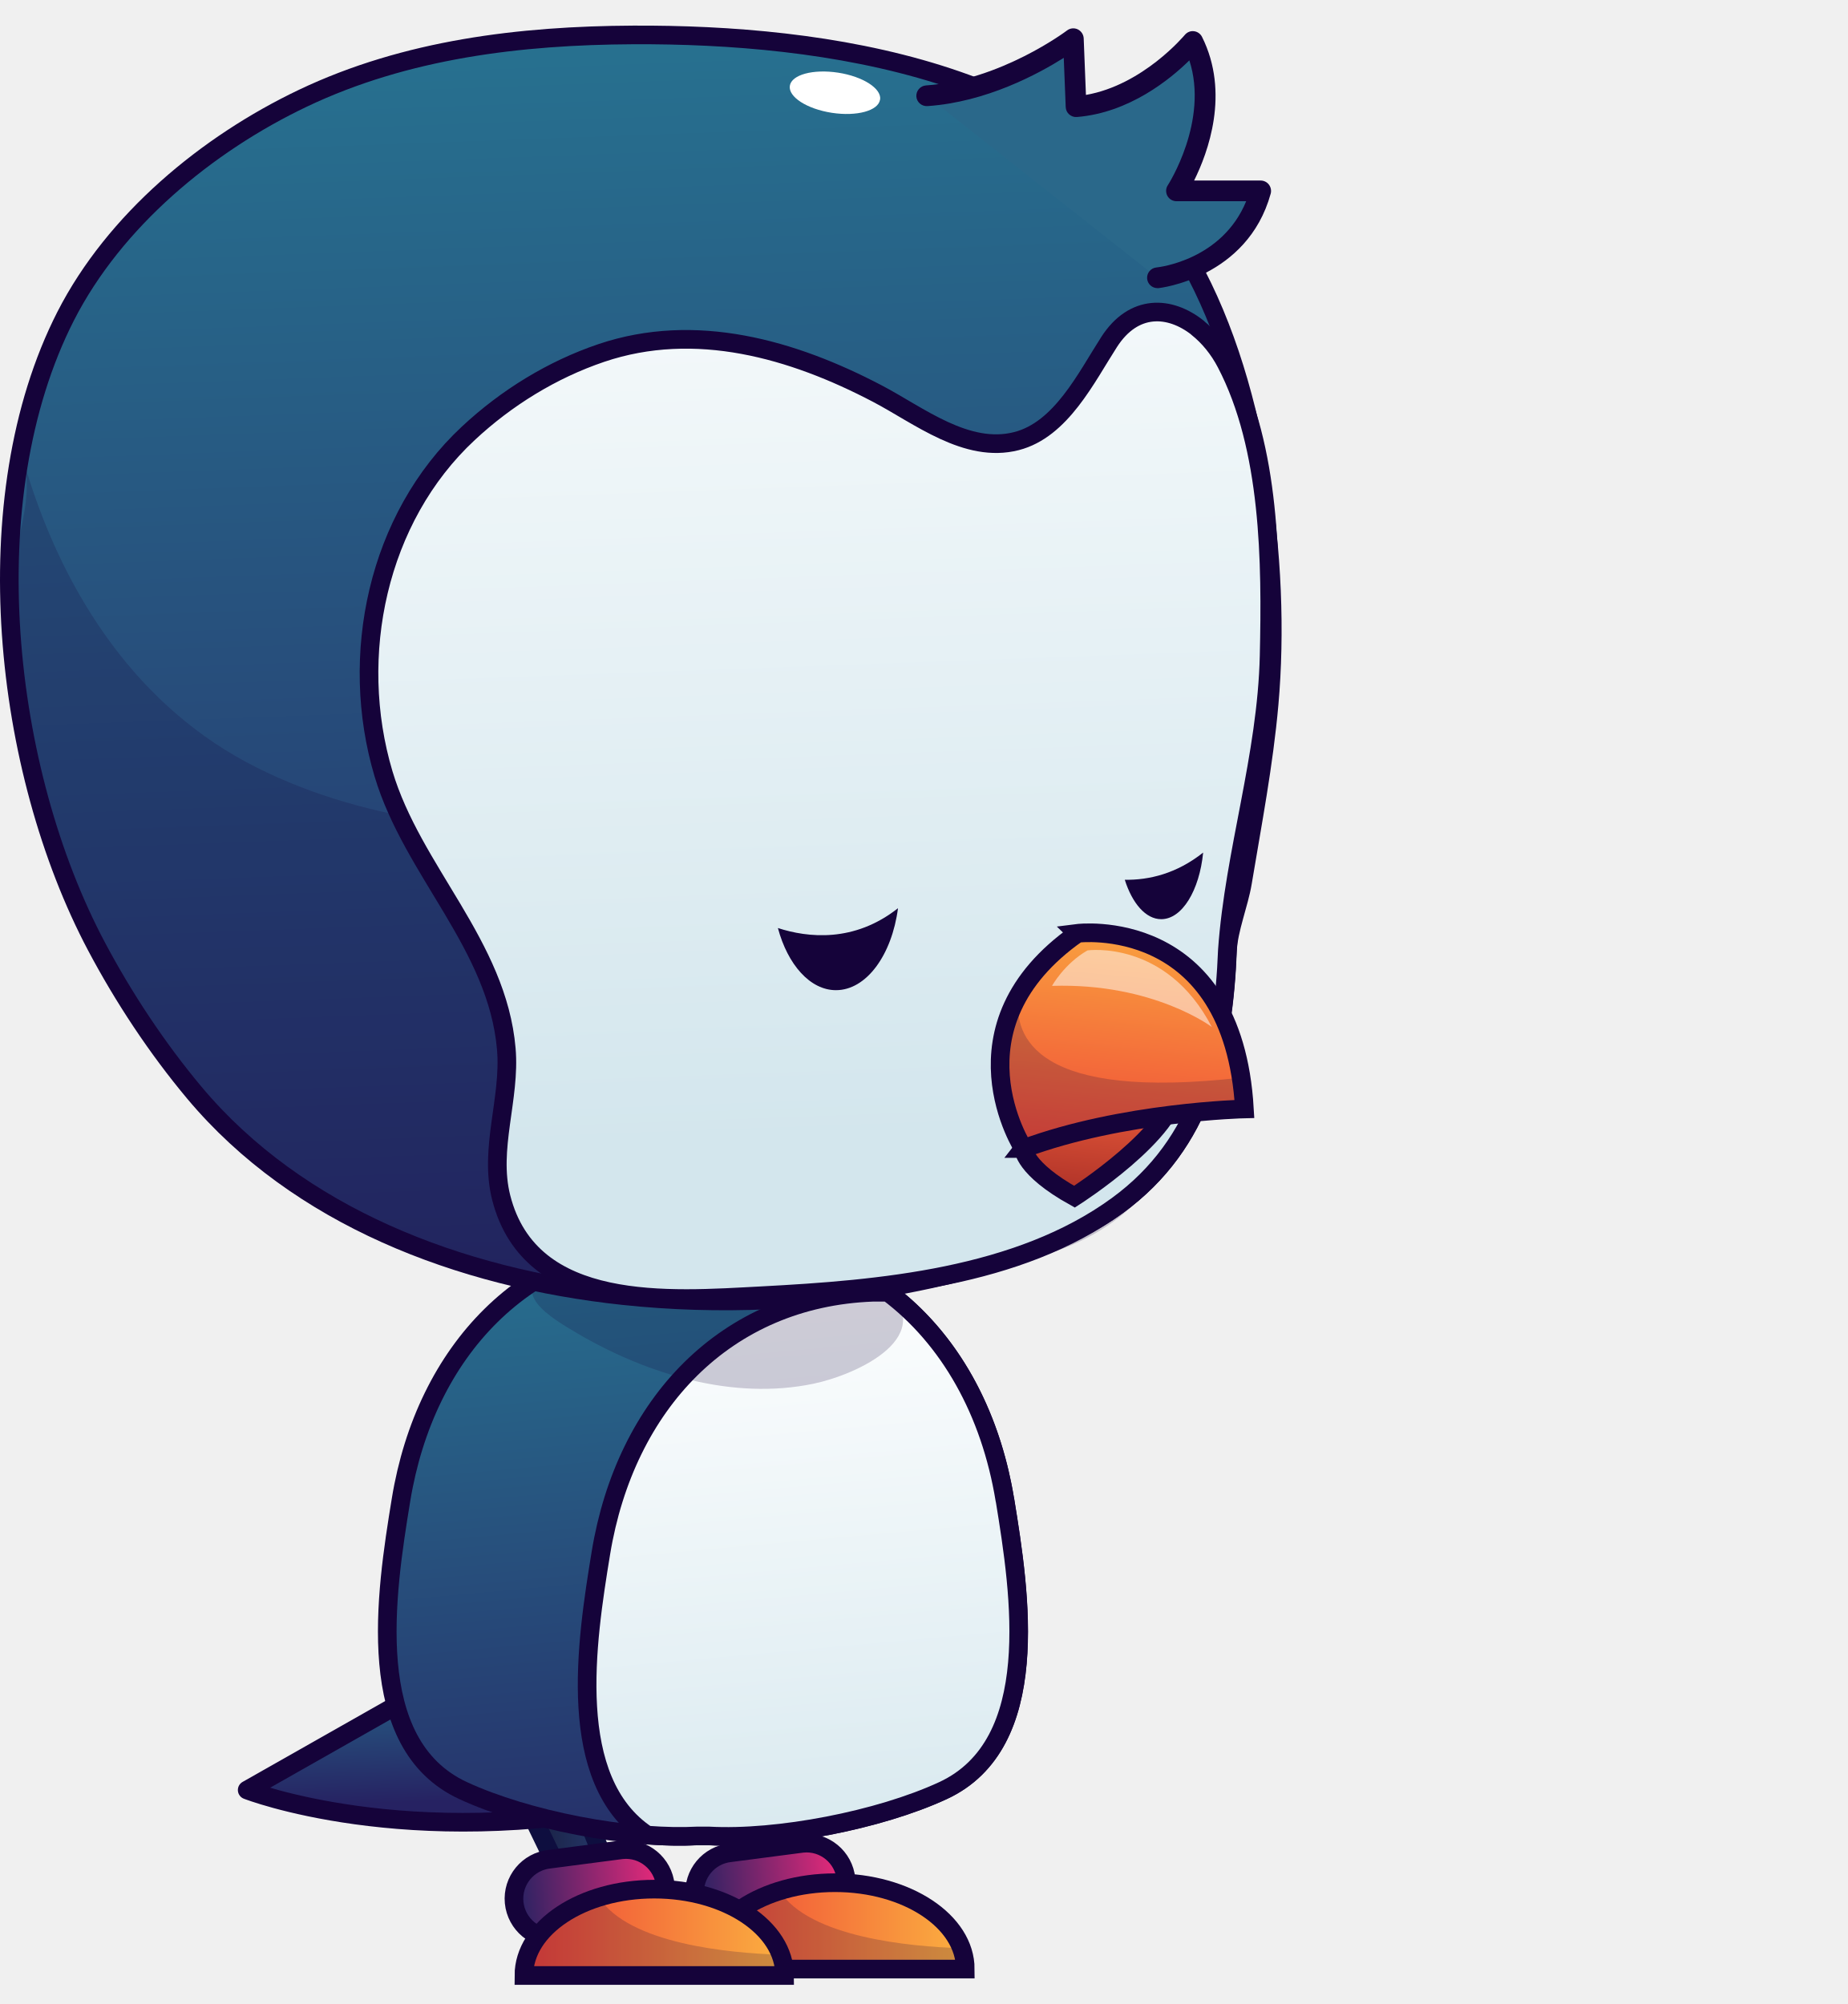
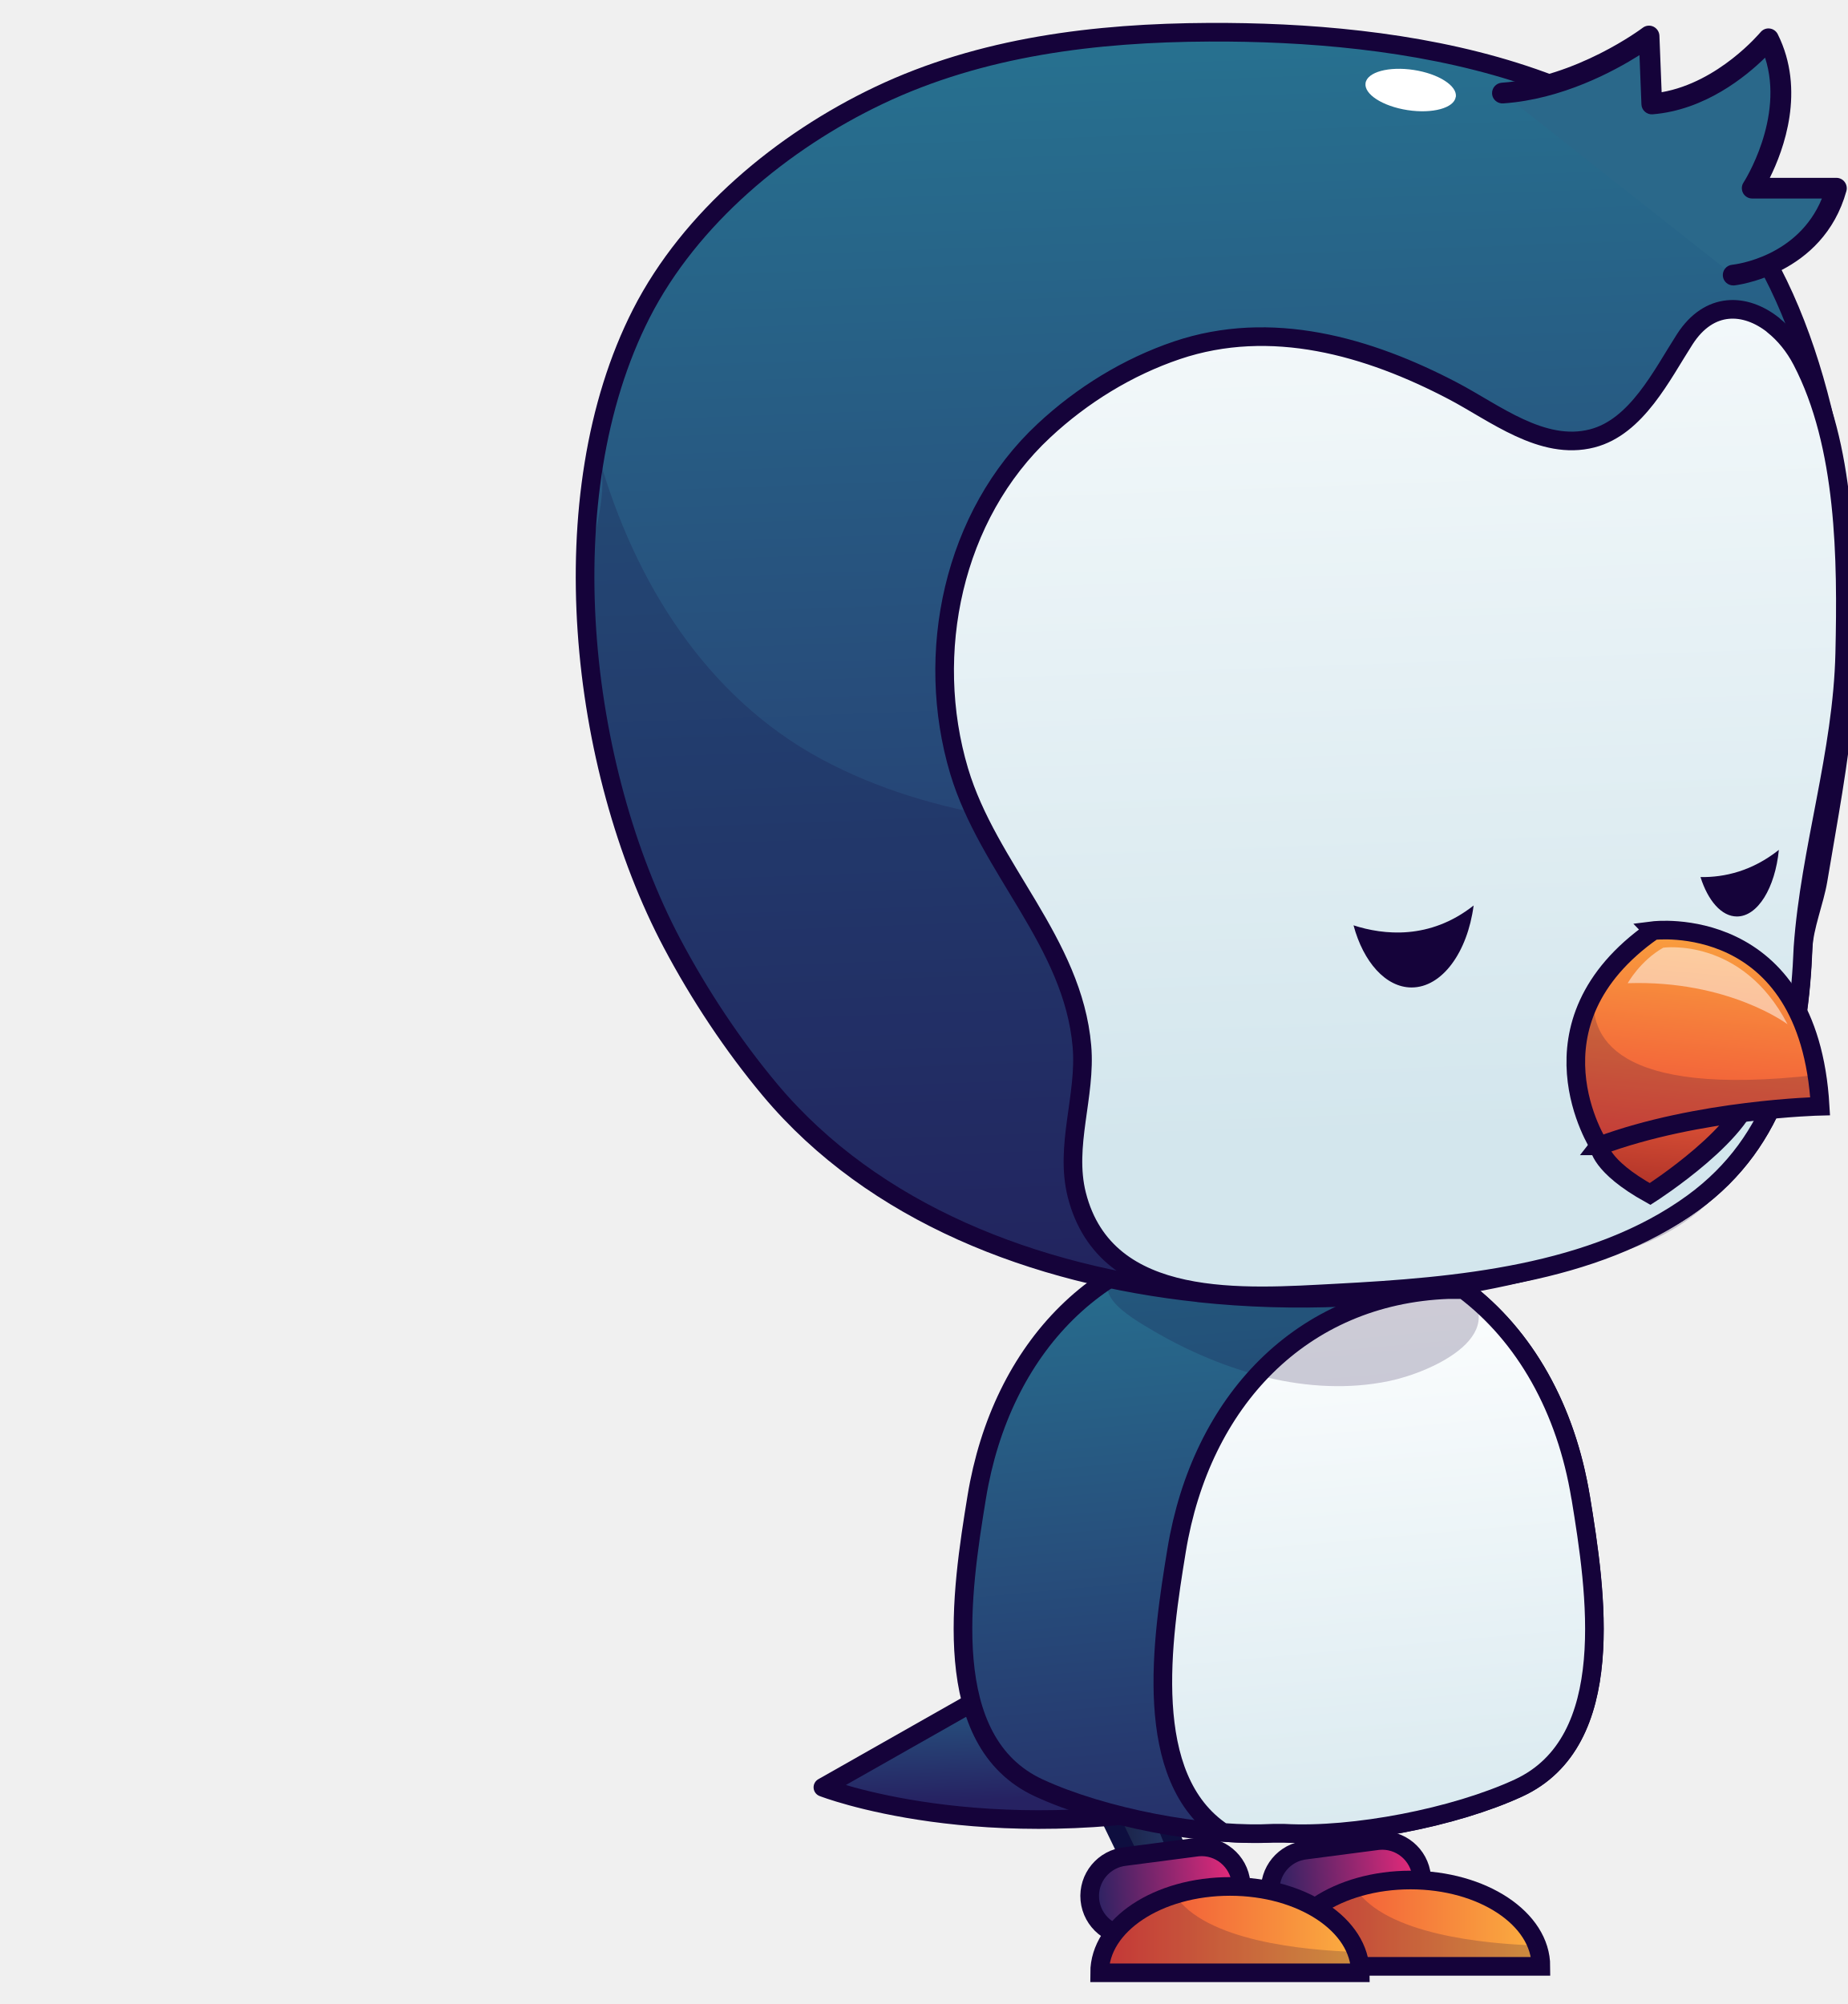
- <svg xmlns="http://www.w3.org/2000/svg" xmlns:xlink="http://www.w3.org/1999/xlink" id="Ebene_2" viewBox="0 0 198.33 215.12">
+ <svg xmlns="http://www.w3.org/2000/svg" xmlns:xlink="http://www.w3.org/1999/xlink" id="Layer_1" data-name="Layer 1" viewBox="0 0 198.33 215.12">
  <defs>
    <style>
      .cls-1 {
-         fill: none;
-       }
- 
-       .cls-2 {
        fill: url(#linear-gradient-4);
      }

-       .cls-2, .cls-3, .cls-4, .cls-5, .cls-6, .cls-7, .cls-8, .cls-9, .cls-10, .cls-11, .cls-12, .cls-13, .cls-14 {
+       .cls-1, .cls-2, .cls-3, .cls-4, .cls-5, .cls-6, .cls-7, .cls-8, .cls-9, .cls-10, .cls-11, .cls-12, .cls-13 {
        stroke-width: 2px;
      }

-       .cls-2, .cls-3, .cls-4, .cls-9, .cls-12, .cls-13, .cls-14 {
+       .cls-1, .cls-2, .cls-3, .cls-8, .cls-11, .cls-12, .cls-13 {
        stroke-linecap: round;
        stroke-linejoin: round;
      }

-       .cls-2, .cls-9 {
+       .cls-1, .cls-8 {
        stroke: #0e0e3f;
      }

-       .cls-3 {
+       .cls-2 {
        fill: url(#linear-gradient-10);
      }

-       .cls-3, .cls-4, .cls-5, .cls-6, .cls-7, .cls-8, .cls-10, .cls-11, .cls-12, .cls-13, .cls-14 {
+       .cls-2, .cls-3, .cls-4, .cls-5, .cls-6, .cls-7, .cls-9, .cls-10, .cls-11, .cls-12, .cls-13 {
        stroke: #15033a;
      }

-       .cls-4 {
+       .cls-3 {
        fill: url(#linear-gradient-11);
      }

-       .cls-15 {
+       .cls-14 {
        opacity: .5;
      }

-       .cls-15, .cls-16 {
+       .cls-14, .cls-15 {
        fill: #fff;
      }

-       .cls-5 {
+       .cls-4 {
        fill: url(#linear-gradient-3);
      }

-       .cls-5, .cls-6, .cls-7, .cls-8, .cls-10, .cls-11 {
+       .cls-4, .cls-5, .cls-6, .cls-7, .cls-9, .cls-10 {
        stroke-miterlimit: 10;
      }

-       .cls-6 {
+       .cls-5 {
        fill: url(#linear-gradient-2);
      }

-       .cls-7 {
+       .cls-6 {
        fill: url(#linear-gradient-6);
      }

-       .cls-8 {
+       .cls-7 {
        fill: url(#linear-gradient-5);
      }

-       .cls-17 {
+       .cls-16 {
        fill: #2a688a;
      }

-       .cls-9 {
+       .cls-8 {
        fill: url(#linear-gradient);
      }

-       .cls-10 {
+       .cls-9 {
        fill: url(#linear-gradient-13);
      }

-       .cls-11 {
+       .cls-10 {
        fill: url(#linear-gradient-12);
      }

-       .cls-12 {
+       .cls-11 {
        fill: url(#linear-gradient-9);
      }

-       .cls-13 {
+       .cls-12 {
        fill: url(#linear-gradient-8);
      }

-       .cls-14 {
+       .cls-13 {
        fill: url(#linear-gradient-7);
      }

-       .cls-18 {
+       .cls-17 {
        opacity: .2;
      }

-       .cls-18, .cls-19 {
+       .cls-17, .cls-18 {
        fill: #15033a;
      }
    </style>
-     <linearGradient id="linear-gradient" x1="900.93" y1="195.23" x2="916.51" y2="195.23" gradientTransform="translate(987.94) rotate(-180) scale(1 -1)" gradientUnits="userSpaceOnUse">
+     <linearGradient id="linear-gradient" x1="1474.76" y1="194.94" x2="1490.34" y2="194.94" gradientTransform="translate(1623.56) rotate(-180) scale(1 -1)" gradientUnits="userSpaceOnUse">
      <stop offset="0" stop-color="#2b437a" />
      <stop offset="1" stop-color="#0f0d26" />
    </linearGradient>
-     <linearGradient id="linear-gradient-2" x1="279.23" y1="185.72" x2="295.56" y2="185.72" gradientTransform="translate(351.08 -9.66) rotate(174.53) scale(1 -1)" gradientUnits="userSpaceOnUse">
+     <linearGradient id="linear-gradient-2" x1="872.1" y1="160.06" x2="888.43" y2="160.06" gradientTransform="translate(1005.52 -40.9) rotate(174.53) scale(1 -1)" gradientUnits="userSpaceOnUse">
      <stop offset="0" stop-color="#ee2a7b" />
      <stop offset=".99" stop-color="#262262" />
    </linearGradient>
-     <linearGradient id="linear-gradient-3" x1="436.81" y1="206.74" x2="464.79" y2="206.74" gradientTransform="translate(540.41) rotate(-180) scale(1 -1)" gradientUnits="userSpaceOnUse">
+     <linearGradient id="linear-gradient-3" x1="1010.65" y1="206.44" x2="1038.63" y2="206.44" gradientTransform="translate(1176.03) rotate(-180) scale(1 -1)" gradientUnits="userSpaceOnUse">
      <stop offset="0" stop-color="#fbb040" />
      <stop offset="1" stop-color="#ef4136" />
    </linearGradient>
-     <linearGradient id="linear-gradient-4" x1="920.31" y1="195.93" x2="935.89" y2="195.93" xlink:href="#linear-gradient" />
-     <linearGradient id="linear-gradient-5" x1="298.59" y1="184.57" x2="314.92" y2="184.57" xlink:href="#linear-gradient-2" />
-     <linearGradient id="linear-gradient-6" x1="456.2" y1="207.43" x2="484.18" y2="207.43" xlink:href="#linear-gradient-3" />
-     <linearGradient id="linear-gradient-7" x1="47.06" y1="175.91" x2="47.7" y2="193.33" gradientUnits="userSpaceOnUse">
+     <linearGradient id="linear-gradient-4" x1="1494.14" y1="195.63" x2="1509.73" y2="195.63" xlink:href="#linear-gradient" />
+     <linearGradient id="linear-gradient-5" x1="891.46" y1="158.9" x2="907.79" y2="158.9" xlink:href="#linear-gradient-2" />
+     <linearGradient id="linear-gradient-6" x1="1030.03" y1="207.14" x2="1058.01" y2="207.14" xlink:href="#linear-gradient-3" />
+     <linearGradient id="linear-gradient-7" x1="108.85" y1="175.62" x2="109.48" y2="193.04" gradientUnits="userSpaceOnUse">
      <stop offset="0" stop-color="#277592" />
      <stop offset="1" stop-color="#262262" />
    </linearGradient>
-     <linearGradient id="linear-gradient-8" x1="71.2" y1="127.69" x2="78.62" y2="210.05" xlink:href="#linear-gradient-7" />
-     <linearGradient id="linear-gradient-9" x1="82.32" y1="134.97" x2="88.87" y2="207.62" gradientUnits="userSpaceOnUse">
+     <linearGradient id="linear-gradient-8" x1="132.99" y1="127.4" x2="140.41" y2="209.76" xlink:href="#linear-gradient-7" />
+     <linearGradient id="linear-gradient-9" x1="144.11" y1="134.68" x2="150.65" y2="207.33" gradientUnits="userSpaceOnUse">
      <stop offset="0" stop-color="#fff" />
      <stop offset="1" stop-color="#d3e6ed" />
    </linearGradient>
-     <linearGradient id="linear-gradient-10" x1="66.27" y1="-3.53" x2="72.05" y2="154.48" xlink:href="#linear-gradient-7" />
-     <linearGradient id="linear-gradient-11" x1="85.53" y1="1.54" x2="89.94" y2="122.14" xlink:href="#linear-gradient-9" />
-     <linearGradient id="linear-gradient-12" x1="118.65" y1="113.49" x2="117.17" y2="129.7" gradientUnits="userSpaceOnUse">
+     <linearGradient id="linear-gradient-10" x1="128.06" y1="-3.82" x2="133.84" y2="154.18" xlink:href="#linear-gradient-7" />
+     <linearGradient id="linear-gradient-11" x1="147.31" y1="1.25" x2="151.73" y2="121.85" xlink:href="#linear-gradient-9" />
+     <linearGradient id="linear-gradient-12" x1="180.44" y1="113.2" x2="178.96" y2="129.41" gradientUnits="userSpaceOnUse">
      <stop offset="0" stop-color="#fb6840" />
      <stop offset="1" stop-color="#a82d26" />
    </linearGradient>
-     <linearGradient id="linear-gradient-13" x1="122.28" y1="96.07" x2="119.55" y2="126.16" gradientTransform="matrix(1,0,0,1,0,0)" xlink:href="#linear-gradient-3" />
+     <linearGradient id="linear-gradient-13" x1="184.07" y1="95.78" x2="181.34" y2="125.87" gradientTransform="matrix(1,0,0,1,0,0)" xlink:href="#linear-gradient-3" />
  </defs>
-   <g id="Layer_1">
+   <g>
+     <polygon class="cls-8" points="139.89 183.44 148.8 205.7 144.34 206.44 133.21 183.44 139.89 183.44" />
    <g>
+       <path class="cls-5" d="M136.35,203.24c.23,2.35,2.31,4.07,4.65,3.84l7.74-1.01c2.35-.23,4.06-2.31,3.84-4.65h0c-.23-2.35-2.31-4.07-4.65-3.84l-7.74,1.01c-2.35.23-4.06,2.31-3.84,4.65h0Z" />
      <g>
-         <g>
-           <polygon class="cls-9" points="78.1 183.73 87.01 205.99 82.56 206.74 71.43 183.73 78.1 183.73" />
-           <g>
-             <path class="cls-6" d="M74.57,203.53c.23,2.35,2.31,4.07,4.65,3.84l7.74-1.01c2.35-.23,4.06-2.31,3.84-4.65h0c-.23-2.35-2.31-4.07-4.65-3.84l-7.74,1.01c-2.35.23-4.06,2.31-3.84,4.65h0Z" />
-             <g>
-               <path class="cls-5" d="M103.6,211.37c0-5.12-6.26-9.27-13.99-9.27s-13.99,4.15-13.99,9.27h27.98Z" />
-               <path class="cls-18" d="M83.67,202.98c3.22,4.98,13.91,5.98,19.5,6.15.27.72.43,1.47.43,2.24h-27.98c0-3.71,3.3-6.91,8.05-8.39Z" />
-             </g>
-           </g>
-         </g>
-         <g>
-           <polygon class="cls-2" points="58.72 184.43 67.62 206.69 63.17 207.43 52.04 184.43 58.72 184.43" />
-           <g>
-             <path class="cls-8" d="M55.18,204.22c.23,2.35,2.31,4.07,4.65,3.84l7.74-1.01c2.35-.23,4.06-2.31,3.84-4.65h0c-.23-2.35-2.31-4.07-4.65-3.84l-7.74,1.01c-2.35.23-4.06,2.31-3.84,4.65h0Z" />
-             <g>
-               <path class="cls-7" d="M84.21,212.06c0-5.12-6.26-9.27-13.99-9.27s-13.99,4.15-13.99,9.27h27.98Z" />
-               <path class="cls-18" d="M64.29,203.68c3.22,4.98,13.91,5.98,19.5,6.15.27.72.43,1.47.43,2.24h-27.98c0-3.71,3.3-6.91,8.05-8.39Z" />
-             </g>
-           </g>
-         </g>
-         <g>
-           <g>
-             <path class="cls-14" d="M46.63,180.75l-20.1,11.4s17.07,6.68,42.29,1.48l-22.19-12.88Z" />
-             <g>
-               <path class="cls-13" d="M78.67,133c15.8.59,26.56,12.01,29.18,28,1.65,10.1,4.13,26.22-6.66,31.21-6.84,3.17-17.74,5.27-25.12,4.86h-1.25c-7.38.41-18.27-1.69-25.12-4.86-10.79-4.99-8.31-21.12-6.66-31.21,2.62-15.99,13.38-27.41,29.18-28h6.44Z" />
-               <path class="cls-12" d="M107.85,161c-1.55-9.46-5.95-17.32-12.55-22.28h-1.63c-15.8.59-26.56,12.01-29.18,28-1.56,9.53-3.85,24.43,4.97,30.27,1.91.14,3.72.18,5.37.09h1.25c7.38.41,18.27-1.69,25.12-4.86,10.79-4.99,8.31-21.12,6.66-31.21Z" />
-               <path class="cls-18" d="M94.64,137.84c6.59,5.56-2.73,9.74-7.35,10.7-8.63,1.79-17.82-1.02-25.27-5.38-2.82-1.65-7.98-4.64-2.53-7.1,5.78-2.6,12.32-2.91,18.55-2.44,5.33.4,12.31.6,16.6,4.22Z" />
-             </g>
-             <g>
-               <path class="cls-3" d="M66.9,139.08c10.3,1.1,20.75.57,30.18-1.22,7.29-1.38,16.77-4.02,22.86-8.45,9.21-6.72,11.39-16.75,11.81-27.42.09-2.21,1.23-5,1.6-7.23,1.06-6.37,2.29-12.74,2.86-19.18,1.35-15.24-1.23-35.36-9.22-48.66C115.26,7.45,88.52,3.65,67.95,3.75c-12.11.06-24.38,1.53-35.43,6.79-10.33,4.92-20.23,13.13-25.47,23.39C-2.94,53.53.34,82.69,10.35,101.58c2.92,5.51,6.51,10.94,10.52,15.73,11.11,13.25,28.37,19.89,46.03,21.77Z" />
-               <path class="cls-17" d="M124.23,29.82s8.74-.87,11.08-9.33h-9.04s5.54-8.45,1.75-16.03c0,0-5.25,6.41-12.53,7l-.29-7.29s-7.29,5.54-15.74,6.12l24.77,19.53Z" />
-               <path class="cls-18" d="M131.33,52.05c-3.15,10.7-8.37,20.7-17.58,27.42-12.99,9.47-32.01,10-47.48,10-13.49,0-27.8-1.18-39.89-7.69-12.42-6.69-20.05-19.06-23.86-32.35,1.2,4.19-1.02,8.9-1.23,13.06-.58,11.75,2.68,23.22,7.39,33.87,4.26,9.66,9.16,19.96,17.48,26.79,17.68,14.51,41.48,16.55,63.42,14.3,7.67-.79,15.26-.46,22.7-2.79,17.01-5.31,16.82-21.33,19.74-35.65,3.68-18.09,5.82-36.69,1.16-54.87-.97,4.9-1.83,7.87-1.84,7.9Z" />
-               <path class="cls-4" d="M128.55,35.19c-3-2.38-6.87-2.58-9.51,1.52-2.46,3.82-5.15,9.41-9.94,10.64-5.36,1.38-10.47-2.76-14.94-5.1-9.09-4.77-19.52-7.77-29.62-4.36-5.29,1.79-10.2,4.82-14.27,8.62-9.78,9.1-12.88,23.91-9.11,36.55,3.12,10.44,12.22,18.36,13.18,29.54.46,5.31-1.88,10.69-.55,15.95,3.13,12.34,18.15,11.05,27.94,10.54,12.7-.67,27.57-1.93,38.19-9.68,9.21-6.72,11.39-16.75,11.81-27.42.75-10.55,4.23-20.77,4.48-31.59.23-10.06.15-22.3-4.61-31.42-.79-1.52-1.86-2.83-3.07-3.79Z" />
-               <g>
-                 <path class="cls-11" d="M109.85,123.29s0,2.13,5.47,5.17c0,0,10.94-6.99,10.94-11.86,0,0-10.03-1.52-16.42,6.69Z" />
-                 <path class="cls-10" d="M115.62,100.19s16.72-2.13,17.94,18.85c0,0-13.07.3-23.71,4.26,0,0-8.51-13.07,5.78-23.1Z" />
-                 <path class="cls-18" d="M133.2,115.68c-21.93,2.5-24.47-4.29-23.89-8.84-4.74,8.35.53,16.45.53,16.45,10.64-3.95,23.71-4.26,23.71-4.26-.07-1.2-.2-2.31-.36-3.36Z" />
-                 <path class="cls-15" d="M116.72,102.02s8.46-1.19,13.34,8.22c0,0-6.31-4.76-17.15-4.41,0,0,1.31-2.38,3.81-3.81Z" />
-               </g>
-               <path class="cls-16" d="M94.45,10.7c-.18,1.19-2.5,1.82-5.17,1.41-2.67-.41-4.69-1.71-4.51-2.9.18-1.19,2.5-1.82,5.18-1.41,2.67.41,4.69,1.71,4.51,2.9Z" />
-               <path class="cls-19" d="M124.23,30.93c-.57,0-1.05-.43-1.11-1-.06-.61.38-1.16,1-1.22.32-.03,7.05-.82,9.63-7.11h-7.48c-.41,0-.78-.22-.98-.58-.19-.36-.18-.8.05-1.14.05-.07,4.42-6.9,2.31-13.4-2.04,2.01-6.45,5.63-12.07,6.08-.3.03-.6-.08-.83-.28-.23-.2-.36-.49-.37-.79l-.21-5.28c-2.71,1.71-8.31,4.75-14.63,5.18-.61.04-1.15-.42-1.19-1.03-.04-.61.42-1.14,1.03-1.19,8.01-.55,15.07-5.84,15.14-5.9.33-.25.77-.3,1.15-.12.37.18.62.55.64.96l.24,6.08c6.14-1.07,10.56-6.39,10.61-6.44.24-.29.61-.45.98-.4.37.04.7.27.87.61,3.01,6.03.64,12.42-.85,15.42h7.14c.35,0,.68.16.89.44.21.28.28.64.19.97-2.51,9.08-11.94,10.13-12.04,10.14-.04,0-.08,0-.11,0Z" />
-             </g>
-           </g>
-           <path class="cls-19" d="M83.49,99.62c1.05,3.92,3.45,6.67,6.23,6.67,3.27,0,6-3.77,6.66-8.8-4.71,3.72-9.68,3.17-12.89,2.13Z" />
-           <path class="cls-19" d="M120.72,94.44c.8,2.53,2.25,4.23,3.91,4.23,2.24,0,4.1-3.08,4.5-7.15-2.86,2.27-5.81,2.96-8.41,2.92Z" />
-         </g>
+         <path class="cls-4" d="M165.38,211.08c0-5.12-6.26-9.27-13.99-9.27s-13.99,4.15-13.99,9.27h27.98Z" />
+         <path class="cls-17" d="M145.46,202.69c3.22,4.98,13.91,5.98,19.5,6.15.27.72.43,1.47.43,2.24h-27.98c0-3.71,3.3-6.91,8.05-8.39Z" />
      </g>
-       <rect class="cls-1" x="1" width="197.33" height="215.12" />
    </g>
  </g>
+   <g>
+     <polygon class="cls-1" points="120.51 184.13 129.41 206.39 124.96 207.14 113.83 184.13 120.51 184.13" />
+     <g>
+       <path class="cls-7" d="M116.97,203.93c.23,2.35,2.31,4.07,4.65,3.84l7.74-1.01c2.35-.23,4.06-2.31,3.84-4.65h0c-.23-2.35-2.31-4.07-4.65-3.84l-7.74,1.01c-2.35.23-4.06,2.31-3.84,4.65h0Z" />
+       <g>
+         <path class="cls-6" d="M146,211.77c0-5.12-6.26-9.27-13.99-9.27s-13.99,4.15-13.99,9.27h27.98Z" />
+         <path class="cls-17" d="M126.07,203.38c3.22,4.98,13.91,5.98,19.5,6.15.27.72.43,1.47.43,2.24h-27.98c0-3.71,3.3-6.91,8.05-8.39Z" />
+       </g>
+     </g>
+   </g>
+   <g>
+     <g>
+       <path class="cls-13" d="M108.42,180.46l-20.1,11.4s17.07,6.68,42.29,1.48l-22.19-12.88Z" />
+       <g>
+         <path class="cls-12" d="M140.46,132.71c15.8.59,26.56,12.01,29.18,28,1.65,10.1,4.13,26.22-6.66,31.21-6.84,3.17-17.74,5.27-25.12,4.86h-1.25c-7.38.41-18.27-1.69-25.12-4.86-10.79-4.99-8.31-21.12-6.66-31.21,2.62-15.99,13.38-27.41,29.18-28h6.44Z" />
+         <path class="cls-11" d="M169.64,160.71c-1.55-9.46-5.95-17.32-12.55-22.28h-1.63c-15.8.59-26.56,12.01-29.18,28-1.56,9.53-3.85,24.43,4.97,30.27,1.91.14,3.72.18,5.37.09h1.25c7.38.41,18.27-1.69,25.12-4.86,10.79-4.99,8.31-21.12,6.66-31.21Z" />
+         <path class="cls-17" d="M156.43,137.55c6.59,5.56-2.73,9.74-7.35,10.7-8.63,1.79-17.82-1.02-25.27-5.38-2.82-1.65-7.98-4.64-2.53-7.1,5.78-2.6,12.32-2.91,18.55-2.44,5.33.4,12.31.6,16.6,4.22Z" />
+       </g>
+       <g>
+         <path class="cls-2" d="M128.68,138.79c10.3,1.1,20.75.57,30.18-1.22,7.29-1.38,16.77-4.02,22.86-8.45,9.21-6.72,11.39-16.75,11.81-27.42.09-2.21,1.23-5,1.6-7.23,1.06-6.37,2.29-12.74,2.86-19.18,1.35-15.24-1.23-35.36-9.22-48.66-11.72-19.47-38.46-23.27-59.03-23.17-12.11.06-24.38,1.53-35.43,6.79-10.33,4.92-20.23,13.13-25.47,23.39-9.99,19.59-6.7,48.75,3.3,67.64,2.92,5.51,6.51,10.94,10.52,15.73,11.11,13.25,28.37,19.89,46.03,21.77Z" />
+         <path class="cls-16" d="M186.02,29.53s8.74-.87,11.08-9.33h-9.04s5.54-8.45,1.75-16.03c0,0-5.25,6.41-12.53,7l-.29-7.29s-7.29,5.54-15.74,6.12l24.77,19.53Z" />
+         <path class="cls-17" d="M193.11,51.76c-3.15,10.7-8.37,20.7-17.58,27.42-12.99,9.47-32.01,10-47.48,10-13.49,0-27.8-1.18-39.89-7.69-12.42-6.69-20.05-19.06-23.86-32.35,1.2,4.19-1.02,8.9-1.23,13.06-.58,11.75,2.68,23.22,7.39,33.87,4.26,9.66,9.16,19.96,17.48,26.79,17.68,14.51,41.48,16.55,63.42,14.3,7.67-.79,15.26-.46,22.7-2.79,17.01-5.31,16.82-21.33,19.74-35.65,3.68-18.09,5.82-36.69,1.16-54.87-.97,4.9-1.83,7.87-1.84,7.9Z" />
+         <path class="cls-3" d="M190.33,34.9c-3-2.38-6.87-2.58-9.51,1.52-2.46,3.82-5.15,9.41-9.94,10.64-5.36,1.38-10.47-2.76-14.94-5.1-9.09-4.77-19.52-7.77-29.62-4.36-5.29,1.79-10.2,4.82-14.27,8.62-9.78,9.1-12.88,23.91-9.11,36.55,3.12,10.44,12.22,18.36,13.18,29.54.46,5.31-1.88,10.69-.55,15.95,3.13,12.34,18.15,11.05,27.94,10.54,12.7-.67,27.57-1.93,38.19-9.68,9.21-6.72,11.39-16.75,11.81-27.42.75-10.55,4.23-20.77,4.48-31.59.23-10.06.15-22.3-4.61-31.42-.79-1.52-1.86-2.83-3.07-3.79Z" />
+         <g>
+           <path class="cls-10" d="M171.63,123s0,2.13,5.47,5.17c0,0,10.94-6.99,10.94-11.86,0,0-10.03-1.52-16.42,6.69Z" />
+           <path class="cls-9" d="M177.41,99.9s16.72-2.13,17.94,18.85c0,0-13.07.3-23.71,4.26,0,0-8.51-13.07,5.78-23.1Z" />
+           <path class="cls-17" d="M194.99,115.39c-21.93,2.5-24.47-4.29-23.89-8.84-4.74,8.35.53,16.45.53,16.45,10.64-3.95,23.71-4.26,23.71-4.26-.07-1.2-.2-2.31-.36-3.36Z" />
+           <path class="cls-14" d="M178.51,101.73s8.46-1.19,13.34,8.22c0,0-6.31-4.76-17.15-4.41,0,0,1.31-2.38,3.81-3.81Z" />
+         </g>
+         <path class="cls-15" d="M156.24,10.41c-.18,1.19-2.5,1.82-5.17,1.41-2.67-.41-4.69-1.71-4.51-2.9.18-1.19,2.5-1.82,5.18-1.41,2.67.41,4.69,1.71,4.51,2.9Z" />
+         <path class="cls-18" d="M186.02,30.64c-.57,0-1.05-.43-1.11-1-.06-.61.38-1.16,1-1.22.32-.03,7.05-.82,9.63-7.11h-7.48c-.41,0-.78-.22-.98-.58-.19-.36-.18-.8.05-1.14.05-.07,4.42-6.9,2.31-13.4-2.04,2.01-6.45,5.63-12.07,6.08-.3.03-.6-.08-.83-.28-.23-.2-.36-.49-.37-.79l-.21-5.28c-2.71,1.71-8.31,4.75-14.63,5.18-.61.04-1.15-.42-1.19-1.03-.04-.61.42-1.14,1.03-1.19,8.01-.55,15.07-5.84,15.14-5.9.33-.25.77-.3,1.15-.12.37.18.62.55.64.96l.24,6.08c6.14-1.07,10.56-6.39,10.61-6.44.24-.29.61-.45.98-.4.37.04.7.27.87.61,3.01,6.03.64,12.42-.85,15.42h7.14c.35,0,.68.16.89.44.21.28.28.64.19.97-2.51,9.08-11.94,10.13-12.04,10.14-.04,0-.08,0-.11,0Z" />
+       </g>
+     </g>
+     <path class="cls-18" d="M145.27,99.33c1.05,3.92,3.45,6.67,6.23,6.67,3.27,0,6-3.77,6.66-8.8-4.71,3.72-9.68,3.17-12.89,2.13Z" />
+     <path class="cls-18" d="M182.51,94.15c.8,2.53,2.25,4.23,3.91,4.23,2.24,0,4.1-3.08,4.5-7.15-2.86,2.27-5.81,2.96-8.41,2.92Z" />
+   </g>
</svg>
